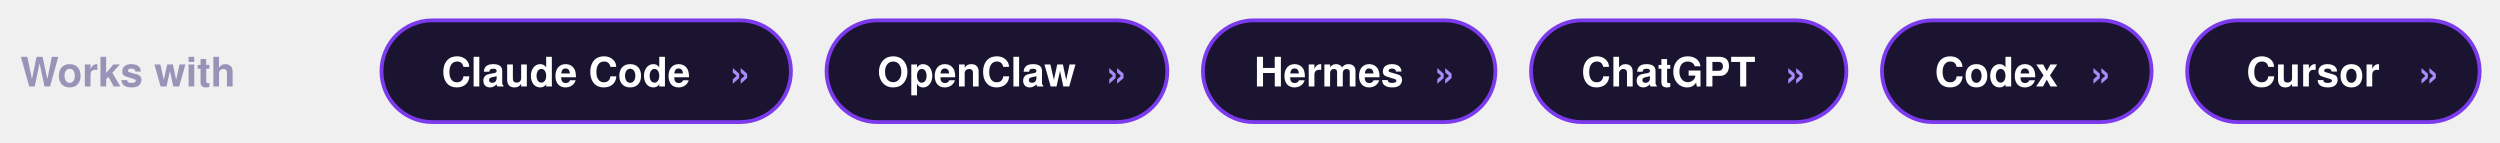
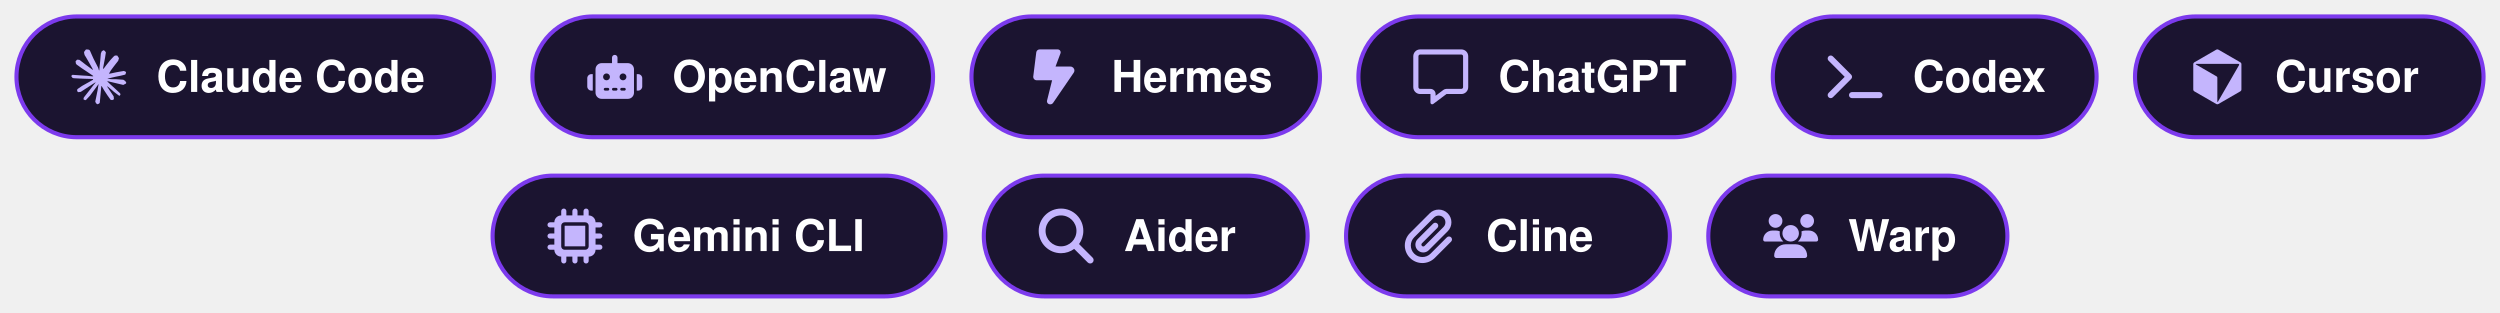
- <svg xmlns="http://www.w3.org/2000/svg" width="983" height="56" viewBox="0 0 983 56" role="img" aria-label="Works with Claude Code, ChatGPT, Cursor, OpenClaw, Hermes, Codex">
-   <text x="8" y="34" font-family="'Segoe UI',Helvetica,Arial,sans-serif" font-size="16" font-weight="600" fill="#9a93b8">Works with</text>
-   <rect x="150" y="8" width="161" height="40" rx="20" fill="#1b1430" stroke="#7c3aed" stroke-width="1.5" />
-   <text x="222.5" y="34" text-anchor="middle" font-family="'Segoe UI',Helvetica,Arial,sans-serif" font-size="16" font-weight="700" fill="#ffffff">Claude Code</text>
-   <text x="291" y="34" text-anchor="middle" font-family="'Segoe UI',Helvetica,Arial,sans-serif" font-size="15" font-weight="700" fill="#a78bfa">»</text>
-   <rect x="325" y="8" width="134" height="40" rx="20" fill="#1b1430" stroke="#7c3aed" stroke-width="1.5" />
-   <text x="384" y="34" text-anchor="middle" font-family="'Segoe UI',Helvetica,Arial,sans-serif" font-size="16" font-weight="700" fill="#ffffff">OpenClaw</text>
-   <text x="439" y="34" text-anchor="middle" font-family="'Segoe UI',Helvetica,Arial,sans-serif" font-size="15" font-weight="700" fill="#a78bfa">»</text>
-   <rect x="473" y="8" width="115" height="40" rx="20" fill="#1b1430" stroke="#7c3aed" stroke-width="1.5" />
-   <text x="522.5" y="34" text-anchor="middle" font-family="'Segoe UI',Helvetica,Arial,sans-serif" font-size="16" font-weight="700" fill="#ffffff">Hermes</text>
-   <text x="568" y="34" text-anchor="middle" font-family="'Segoe UI',Helvetica,Arial,sans-serif" font-size="15" font-weight="700" fill="#a78bfa">»</text>
-   <rect x="602" y="8" width="124" height="40" rx="20" fill="#1b1430" stroke="#7c3aed" stroke-width="1.5" />
-   <text x="656" y="34" text-anchor="middle" font-family="'Segoe UI',Helvetica,Arial,sans-serif" font-size="16" font-weight="700" fill="#ffffff">ChatGPT</text>
-   <text x="706" y="34" text-anchor="middle" font-family="'Segoe UI',Helvetica,Arial,sans-serif" font-size="15" font-weight="700" fill="#a78bfa">»</text>
-   <rect x="740" y="8" width="106" height="40" rx="20" fill="#1b1430" stroke="#7c3aed" stroke-width="1.5" />
-   <text x="785" y="34" text-anchor="middle" font-family="'Segoe UI',Helvetica,Arial,sans-serif" font-size="16" font-weight="700" fill="#ffffff">Codex</text>
-   <text x="826" y="34" text-anchor="middle" font-family="'Segoe UI',Helvetica,Arial,sans-serif" font-size="15" font-weight="700" fill="#a78bfa">»</text>
-   <rect x="860" y="8" width="115" height="40" rx="20" fill="#1b1430" stroke="#7c3aed" stroke-width="1.5" />
-   <text x="909.5" y="34" text-anchor="middle" font-family="'Segoe UI',Helvetica,Arial,sans-serif" font-size="16" font-weight="700" fill="#ffffff">Cursor</text>
-   <text x="955" y="34" text-anchor="middle" font-family="'Segoe UI',Helvetica,Arial,sans-serif" font-size="15" font-weight="700" fill="#a78bfa">»</text>
+ <svg xmlns="http://www.w3.org/2000/svg" width="911" height="114" viewBox="0 0 911 114" role="img" aria-label="Works with Claude Code, OpenClaw, Hermes, ChatGPT, Codex, Cursor, Gemini CLI, Aider, Cline, Warp">
+   <rect x="6.0" y="6" width="174" height="44" rx="22" fill="#1b1430" stroke="#7c3aed" stroke-width="1.5" />
+   <g transform="translate(26.00,18.00) scale(0.8333)">
+     <path d="m4.714 15.956 4.717-2.647.079-.231-.079-.128h-.231l-.789-.049-2.696-.073-2.337-.097-2.265-.121-.571-.121-.534-.704.055-.352.48-.322.686.061 1.518.103 2.277.158 1.651.097 2.447.255h.389l.055-.158-.134-.097-.103-.097L6.973 9.836l-2.55-1.688-1.336-.971-.723-.492-.364-.461-.158-1.008.656-.723.88.061.225.061.892.686 1.906 1.475 2.489 1.834.364.303.146-.103.018-.073-.164-.273-1.354-2.447-1.445-2.489-.643-1.032-.17-.619c-.061-.255-.103-.467-.103-.729L6.287.134 6.7 0l.996.134.419.364.619 1.415 1.002 2.228 1.554 3.03.455.898.243.832.091.255h.158v-.146l.128-1.706.237-2.095.231-2.696.079-.759.376-.911.747-.492.583.279.48.686-.067.443-.285 1.852-.559 2.902-.364 1.943h.212l.243-.243.984-1.305 1.651-2.064.729-.82.85-.905.546-.431h1.032l.759 1.129-.34 1.166-1.062 1.348-.88 1.141-1.263 1.7-.789 1.36.073.109.188-.018 2.853-.607 1.542-.279 1.84-.316.832.389.091.395-.328.807-1.967.486-2.307.461-3.436.814-.043.03.049.061 1.548.146.662.036h1.621l3.018.225.789.522.474.638-.079.486-1.214.619-1.639-.389-3.825-.911-1.311-.328h-.182v.109l1.093 1.069 2.003 1.809 2.507 2.331.128.577-.322.455-.34-.049-2.204-1.657-.85-.747-1.925-1.621h-.128v.17l.443.65 2.344 3.521.121 1.081-.17.352-.607.212-.668-.121-1.372-1.925L14.38 17.959l-1.141-1.943-.14.079-.674 7.255-.316.37-.729.279-.607-.461-.322-.747.322-1.475.389-1.925.316-1.53.285-1.9.17-.631-.012-.043-.14.018-1.433 1.967-2.18 2.945-1.724 1.846-.413.164-.716-.37.067-.662.401-.589 2.386-3.036 1.439-1.882.929-1.087-.006-.158h-.055l-6.338 4.116-1.129.146-.486-.455.061-.747.231-.243 1.906-1.311Z" fill="#c4b5fd" />
+   </g>
+   <text x="57.0" y="33.5" font-family="'Segoe UI',Helvetica,Arial,sans-serif" font-size="16" font-weight="700" fill="#ffffff">Claude Code</text>
+   <rect x="194.0" y="6" width="146" height="44" rx="22" fill="#1b1430" stroke="#7c3aed" stroke-width="1.5" />
+   <g transform="translate(214.00,20.00) scale(0.0313)">
+     <path d="M320 0c17.7 0 32 14.3 32 32l0 64 120 0c39.8 0 72 32.2 72 72l0 272c0 39.8-32.2 72-72 72l-304 0c-39.8 0-72-32.2-72-72l0-272c0-39.8 32.2-72 72-72l120 0 0-64c0-17.7 14.3-32 32-32zM208 384c-8.8 0-16 7.2-16 16s7.2 16 16 16l32 0c8.8 0 16-7.2 16-16s-7.2-16-16-16l-32 0zm96 0c-8.8 0-16 7.2-16 16s7.2 16 16 16l32 0c8.8 0 16-7.2 16-16s-7.2-16-16-16l-32 0zm96 0c-8.8 0-16 7.2-16 16s7.2 16 16 16l32 0c8.8 0 16-7.2 16-16s-7.2-16-16-16l-32 0zM264 256a40 40 0 1 0 -80 0 40 40 0 1 0 80 0zm152 40a40 40 0 1 0 0-80 40 40 0 1 0 0 80zM48 224l16 0 0 192-16 0c-26.5 0-48-21.5-48-48l0-96c0-26.5 21.5-48 48-48zm544 0c26.5 0 48 21.5 48 48l0 96c0 26.5-21.5 48-48 48l-16 0 0-192 16 0z" fill="#c4b5fd" />
+   </g>
+   <text x="245.0" y="33.5" font-family="'Segoe UI',Helvetica,Arial,sans-serif" font-size="16" font-weight="700" fill="#ffffff">OpenClaw</text>
+   <rect x="354.0" y="6" width="127" height="44" rx="22" fill="#1b1430" stroke="#7c3aed" stroke-width="1.5" />
+   <g transform="translate(376.50,18.00) scale(0.0391)">
+     <path d="M0 256L28.5 28c2-16 15.6-28 31.8-28H228.9c15 0 27.1 12.1 27.1 27.1c0 3.2-.6 6.5-1.7 9.5L208 160H347.3c20.2 0 36.7 16.4 36.7 36.7c0 7.4-2.2 14.6-6.4 20.7l-192.2 281c-5.9 8.6-15.6 13.7-25.9 13.7h-2.9c-15.7 0-28.5-12.8-28.5-28.5c0-2.3 .3-4.6 .9-6.9L176 288H32c-17.7 0-32-14.3-32-32z" fill="#c4b5fd" />
+   </g>
+   <text x="405.0" y="33.5" font-family="'Segoe UI',Helvetica,Arial,sans-serif" font-size="16" font-weight="700" fill="#ffffff">Hermes</text>
+   <rect x="495.0" y="6" width="137" height="44" rx="22" fill="#1b1430" stroke="#7c3aed" stroke-width="1.5" />
+   <g transform="translate(515.00,18.00) scale(0.0391)">
+     <path d="M160 368c26.5 0 48 21.5 48 48l0 16 72.5-54.4c8.3-6.2 18.4-9.6 28.8-9.6L448 368c8.8 0 16-7.2 16-16l0-288c0-8.8-7.2-16-16-16L64 48c-8.8 0-16 7.2-16 16l0 288c0 8.8 7.2 16 16 16l96 0zm48 124l-.2 .2-5.1 3.8-17.1 12.8c-4.8 3.6-11.3 4.2-16.8 1.5s-8.8-8.2-8.8-14.3l0-21.3 0-6.4 0-.3 0-4 0-48-48 0-48 0c-35.3 0-64-28.7-64-64L0 64C0 28.7 28.7 0 64 0L448 0c35.3 0 64 28.7 64 64l0 288c0 35.3-28.7 64-64 64l-138.7 0L208 492z" fill="#c4b5fd" />
+   </g>
+   <text x="546.0" y="33.5" font-family="'Segoe UI',Helvetica,Arial,sans-serif" font-size="16" font-weight="700" fill="#ffffff">ChatGPT</text>
+   <rect x="646.0" y="6" width="118" height="44" rx="22" fill="#1b1430" stroke="#7c3aed" stroke-width="1.5" />
+   <g transform="translate(666.00,19.11) scale(0.0347)">
+     <path d="M9.4 86.6C-3.1 74.1-3.1 53.9 9.4 41.4s32.8-12.5 45.3 0l192 192c12.5 12.5 12.5 32.8 0 45.3l-192 192c-12.5 12.5-32.8 12.5-45.3 0s-12.5-32.8 0-45.3L178.7 256 9.4 86.6zM256 416l288 0c17.7 0 32 14.3 32 32s-14.3 32-32 32l-288 0c-17.7 0-32-14.3-32-32s14.3-32 32-32z" fill="#c4b5fd" />
+   </g>
+   <text x="697.0" y="33.5" font-family="'Segoe UI',Helvetica,Arial,sans-serif" font-size="16" font-weight="700" fill="#ffffff">Codex</text>
+   <rect x="778.0" y="6" width="127" height="44" rx="22" fill="#1b1430" stroke="#7c3aed" stroke-width="1.5" />
+   <g transform="translate(798.00,18.00) scale(0.8333)">
+     <path d="M11.503.131 1.891 5.678a.84.84 0 0 0-.42.726v11.188c0 .3.162.575.42.724l9.609 5.55a1 1 0 0 0 .998 0l9.61-5.55a.84.84 0 0 0 .42-.724V6.404a.84.84 0 0 0-.42-.726L12.497.131a1.01 1.01 0 0 0-.996 0M2.657 6.338h18.55c.263 0 .43.287.297.515L12.23 22.918c-.062.107-.229.064-.229-.06V12.335a.59.59 0 0 0-.295-.51l-9.11-5.257c-.109-.063-.064-.23.061-.23" fill="#c4b5fd" />
+   </g>
+   <text x="829.0" y="33.5" font-family="'Segoe UI',Helvetica,Arial,sans-serif" font-size="16" font-weight="700" fill="#ffffff">Cursor</text>
+   <rect x="179.5" y="64" width="165" height="44" rx="22" fill="#1b1430" stroke="#7c3aed" stroke-width="1.5" />
+   <g transform="translate(199.50,76.00) scale(0.0391)">
+     <path d="M176 24c0-13.3-10.7-24-24-24s-24 10.7-24 24l0 40c-35.3 0-64 28.7-64 64l-40 0c-13.3 0-24 10.7-24 24s10.7 24 24 24l40 0 0 56-40 0c-13.3 0-24 10.7-24 24s10.7 24 24 24l40 0 0 56-40 0c-13.3 0-24 10.7-24 24s10.7 24 24 24l40 0c0 35.3 28.7 64 64 64l0 40c0 13.3 10.7 24 24 24s24-10.7 24-24l0-40 56 0 0 40c0 13.3 10.7 24 24 24s24-10.7 24-24l0-40 56 0 0 40c0 13.3 10.7 24 24 24s24-10.7 24-24l0-40c35.3 0 64-28.7 64-64l40 0c13.3 0 24-10.7 24-24s-10.7-24-24-24l-40 0 0-56 40 0c13.3 0 24-10.7 24-24s-10.7-24-24-24l-40 0 0-56 40 0c13.3 0 24-10.7 24-24s-10.7-24-24-24l-40 0c0-35.3-28.7-64-64-64l0-40c0-13.3-10.7-24-24-24s-24 10.7-24 24l0 40-56 0 0-40c0-13.3-10.7-24-24-24s-24 10.7-24 24l0 40-56 0 0-40zM160 128l192 0c17.7 0 32 14.3 32 32l0 192c0 17.7-14.3 32-32 32l-192 0c-17.7 0-32-14.3-32-32l0-192c0-17.7 14.3-32 32-32zm192 32l-192 0 0 192 192 0 0-192z" fill="#c4b5fd" />
+   </g>
+   <text x="230.5" y="91.5" font-family="'Segoe UI',Helvetica,Arial,sans-serif" font-size="16" font-weight="700" fill="#ffffff">Gemini CLI</text>
+   <rect x="358.5" y="64" width="118" height="44" rx="22" fill="#1b1430" stroke="#7c3aed" stroke-width="1.5" />
+   <g transform="translate(378.50,76.00) scale(0.0391)">
+     <path d="M416 208c0 45.9-14.9 88.3-40 122.7L502.6 457.4c12.5 12.5 12.5 32.8 0 45.3s-32.8 12.5-45.3 0L330.7 376c-34.4 25.2-76.8 40-122.7 40C93.1 416 0 322.9 0 208S93.1 0 208 0S416 93.1 416 208zM208 352a144 144 0 1 0 0-288 144 144 0 1 0 0 288z" fill="#c4b5fd" />
+   </g>
+   <text x="409.5" y="91.5" font-family="'Segoe UI',Helvetica,Arial,sans-serif" font-size="16" font-weight="700" fill="#ffffff">Aider</text>
+   <rect x="490.5" y="64" width="118" height="44" rx="22" fill="#1b1430" stroke="#7c3aed" stroke-width="1.5" />
+   <g transform="translate(511.75,76.00) scale(0.0391)">
+     <path d="M364.2 83.8c-24.4-24.4-64-24.4-88.4 0l-184 184c-42.1 42.1-42.1 110.3 0 152.4s110.3 42.1 152.4 0l152-152c10.9-10.9 28.7-10.9 39.6 0s10.9 28.7 0 39.6l-152 152c-64 64-167.6 64-231.6 0s-64-167.6 0-231.6l184-184c46.3-46.3 121.3-46.3 167.6 0s46.3 121.3 0 167.6l-176 176c-28.6 28.6-75 28.6-103.6 0s-28.6-75 0-103.6l144-144c10.9-10.9 28.7-10.9 39.6 0s10.9 28.7 0 39.6l-144 144c-6.7 6.7-6.7 17.7 0 24.4s17.7 6.7 24.4 0l176-176c24.4-24.4 24.4-64 0-88.4z" fill="#c4b5fd" />
+   </g>
+   <text x="541.5" y="91.5" font-family="'Segoe UI',Helvetica,Arial,sans-serif" font-size="16" font-weight="700" fill="#ffffff">Cline</text>
+   <rect x="622.5" y="64" width="109" height="44" rx="22" fill="#1b1430" stroke="#7c3aed" stroke-width="1.5" />
+   <g transform="translate(642.50,78.00) scale(0.0313)">
+     <path d="M144 0a80 80 0 1 1 0 160A80 80 0 1 1 144 0zM512 0a80 80 0 1 1 0 160A80 80 0 1 1 512 0zM0 298.7C0 239.8 47.8 192 106.7 192l42.7 0c15.9 0 31 3.5 44.6 9.7c-1.3 7.2-1.9 14.7-1.9 22.3c0 38.2 16.8 72.5 43.3 96c-.2 0-.4 0-.7 0L21.3 320C9.6 320 0 310.4 0 298.7zM405.3 320c-.2 0-.4 0-.7 0c26.6-23.5 43.3-57.8 43.3-96c0-7.6-.7-15-1.9-22.3c13.6-6.3 28.7-9.7 44.6-9.7l42.7 0C592.2 192 640 239.8 640 298.7c0 11.8-9.6 21.3-21.3 21.3l-213.3 0zM224 224a96 96 0 1 1 192 0 96 96 0 1 1 -192 0zM128 485.3C128 411.7 187.7 352 261.3 352l117.3 0C452.3 352 512 411.7 512 485.3c0 14.7-11.9 26.7-26.7 26.7l-330.7 0c-14.7 0-26.7-11.9-26.7-26.7z" fill="#c4b5fd" />
+   </g>
+   <text x="673.5" y="91.5" font-family="'Segoe UI',Helvetica,Arial,sans-serif" font-size="16" font-weight="700" fill="#ffffff">Warp</text>
</svg>
